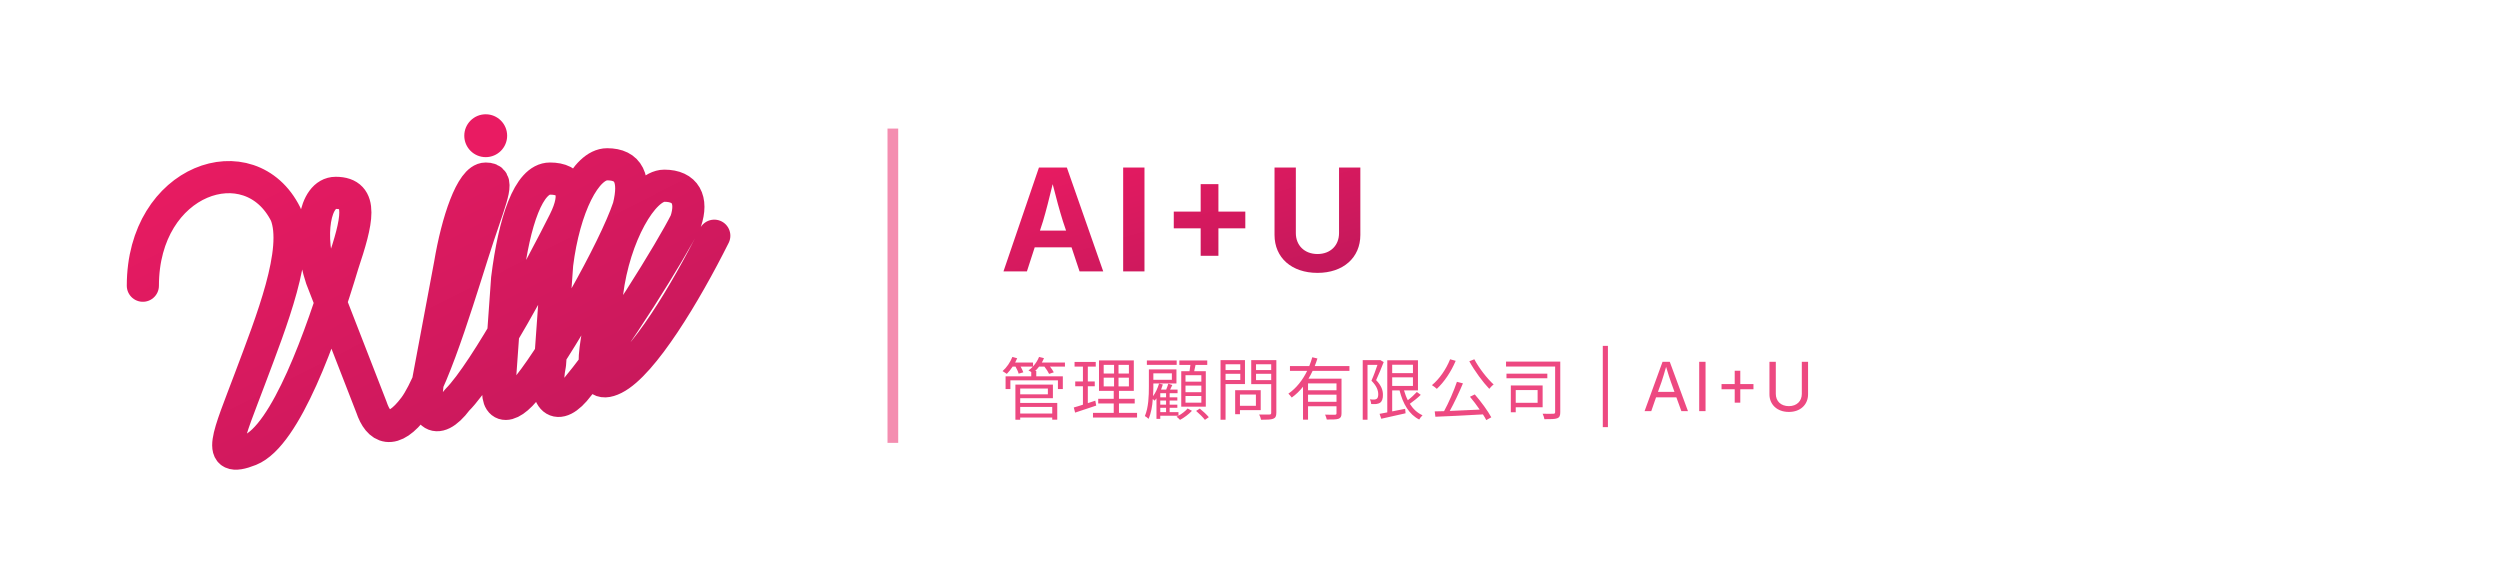
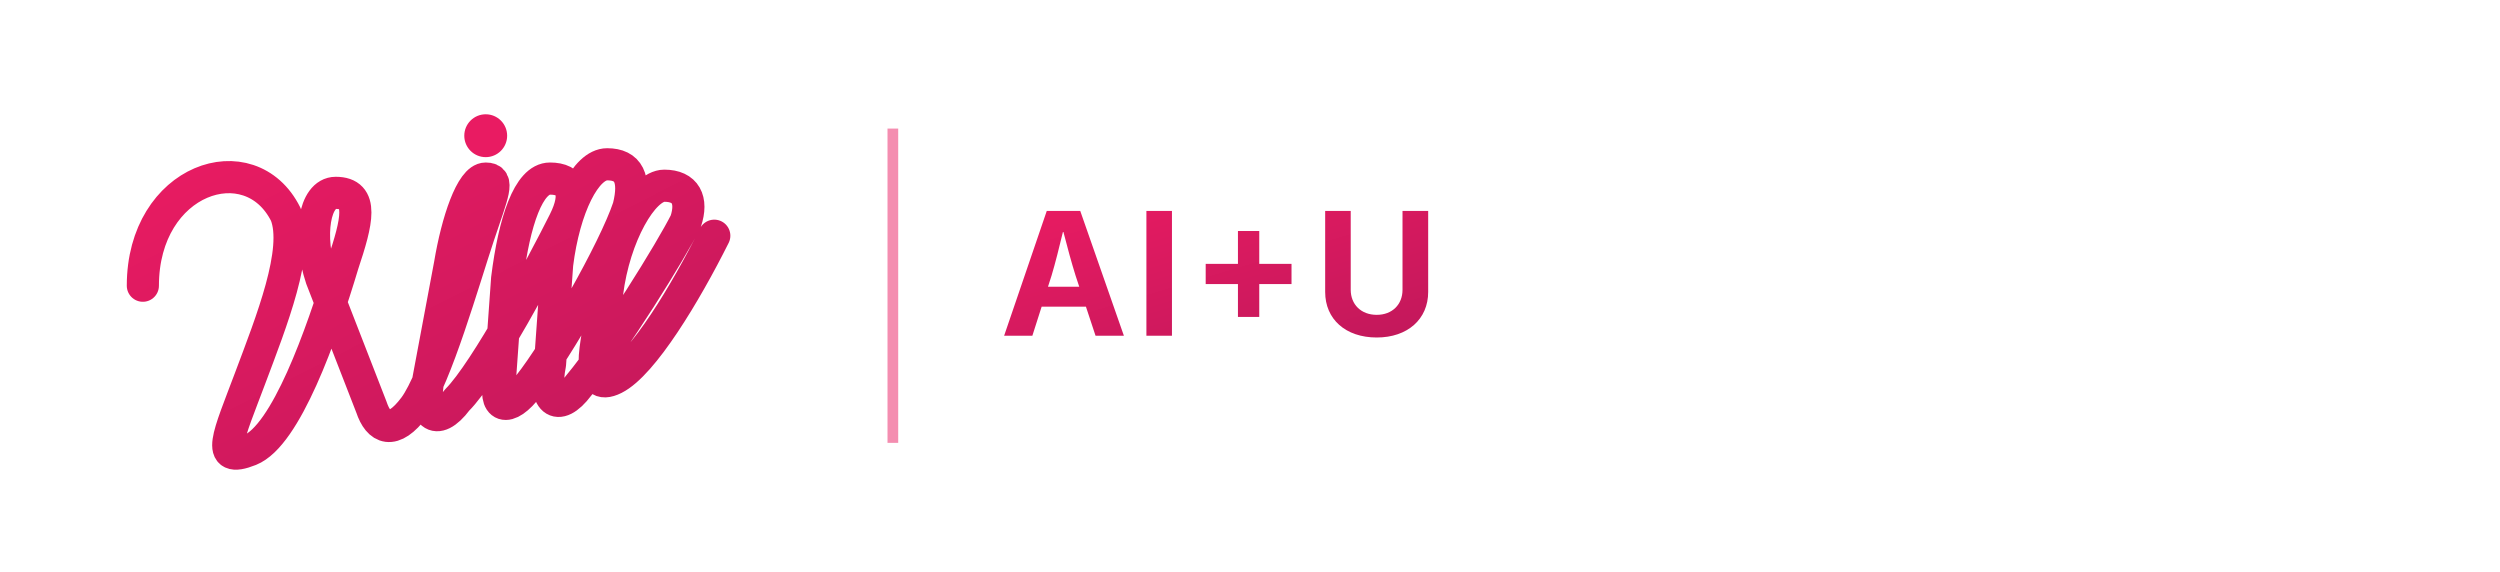
<svg xmlns="http://www.w3.org/2000/svg" viewBox="0 0 350 80" width="100%" height="100%">
  <defs>
    <linearGradient id="kyimc-grad" x1="0%" y1="0%" x2="100%" y2="100%">
      <stop offset="0%" stop-color="#E91B62" />
      <stop offset="100%" stop-color="#C2185B" />
    </linearGradient>
  </defs>
  <g transform="translate(10, 15)">
    <path d="M 10,25 C 10,10 25,5 30,15 C 32,20 28,30 25,38 C 22,46 20,50 25,48 C 30,46 35,32 38,22 C 40,16 41,12 37,12 C 34,12 33,18 35,24 L 42,42 C 43,45 45,46 48,42 C 51,38 55,24 57,18 C 59,12 60,10 58,10 C 56,10 54,16 53,22 L 50,38 C 49,43 51,45 54,41 C 58,37 66,22 69,16 C 71,12 70,10 67,10 C 64,10 62,16 61,24 L 60,38 C 59,42 61,43 64,39 C 68,34 76,20 78,14 C 79,10 78,8 75,8 C 72,8 69,14 68,22 L 67,36 C 66,41 68,43 71,39 C 76,33 84,20 86,16 C 87,13 86,11 83,11 C 80,11 76,18 75,26 C 73,34 72,40 76,38 C 80,36 86,26 90,18" fill="none" stroke="url(#kyimc-grad)" stroke-width="4.5" stroke-linecap="round" stroke-linejoin="round" />
    <circle cx="58" cy="4" r="3" fill="#E91B62" />
  </g>
  <line x1="125" y1="18" x2="125" y2="62" stroke="#E91B62" stroke-width="1.5" opacity="0.5" />
  <g transform="translate(140, 0)">
-     <text x="0" y="38" font-family="'Inter', 'Noto Sans TC', sans-serif" font-weight="700" font-size="20" fill="url(#kyimc-grad)" letter-spacing="1">AI+U</text>
-     <text x="0" y="58" font-family="'Inter', 'Noto Sans TC', sans-serif" font-weight="400" font-size="9.5" fill="#E91B62" letter-spacing="0.5" opacity="0.8">管理顧問有限公司 | AI+U</text>
+     <text x="0" y="47" font-family="'Inter', 'Noto Sans TC', sans-serif" font-weight="700" font-size="24" fill="url(#kyimc-grad)" letter-spacing="1">AI+U</text>
  </g>
</svg>
